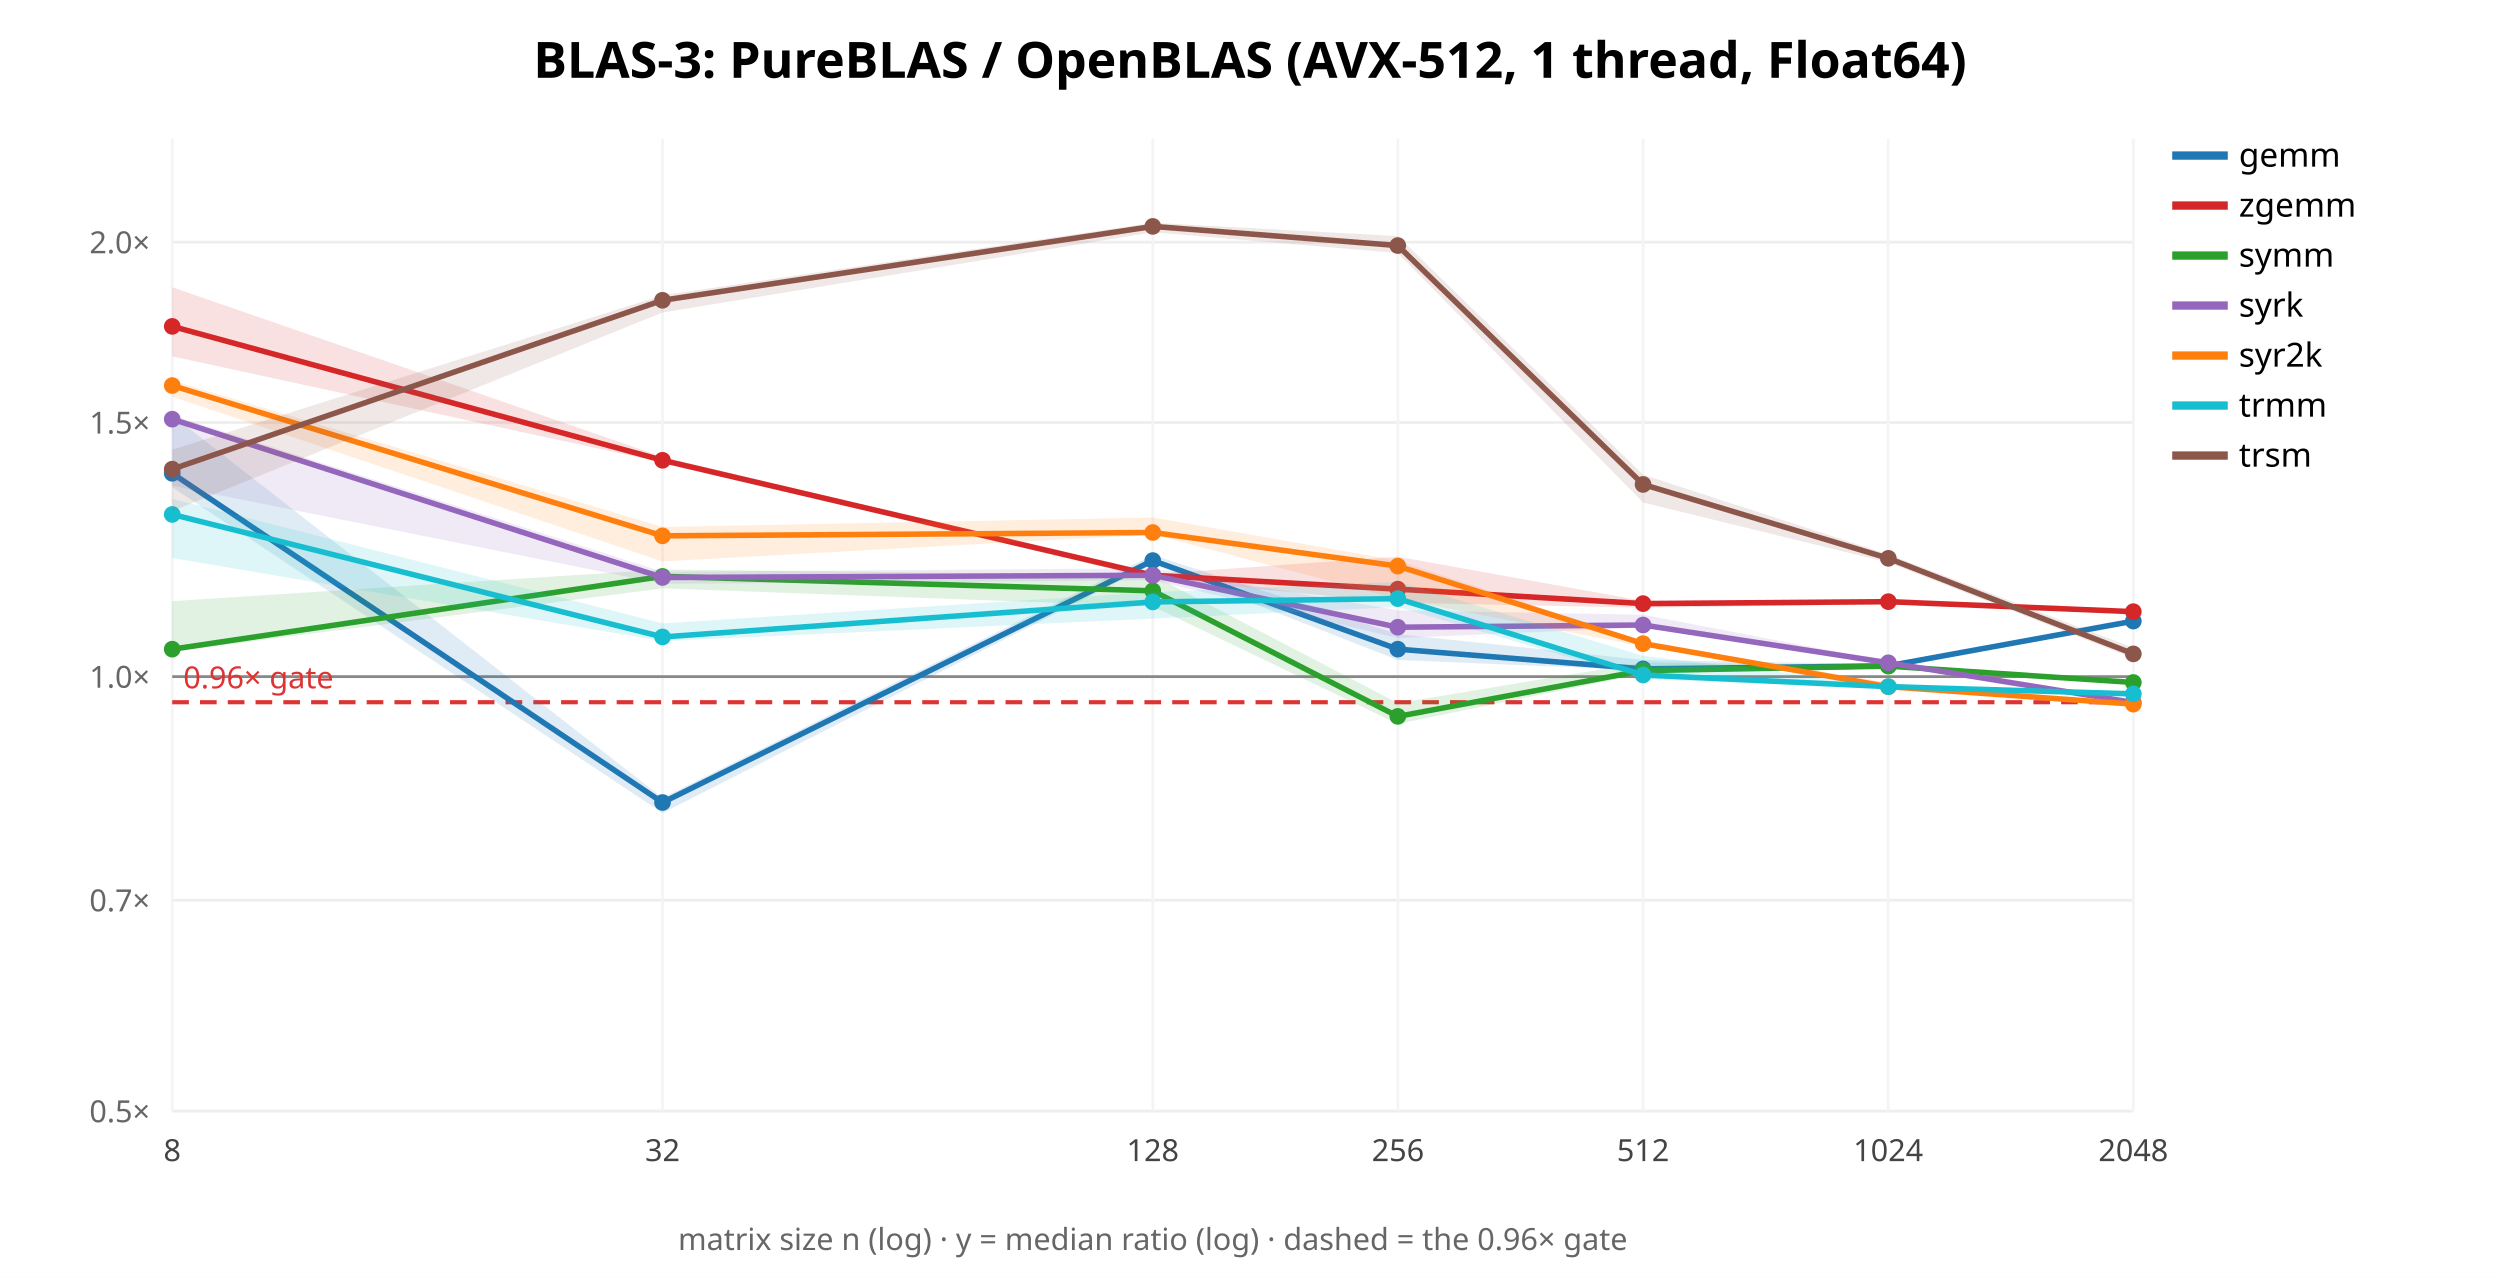
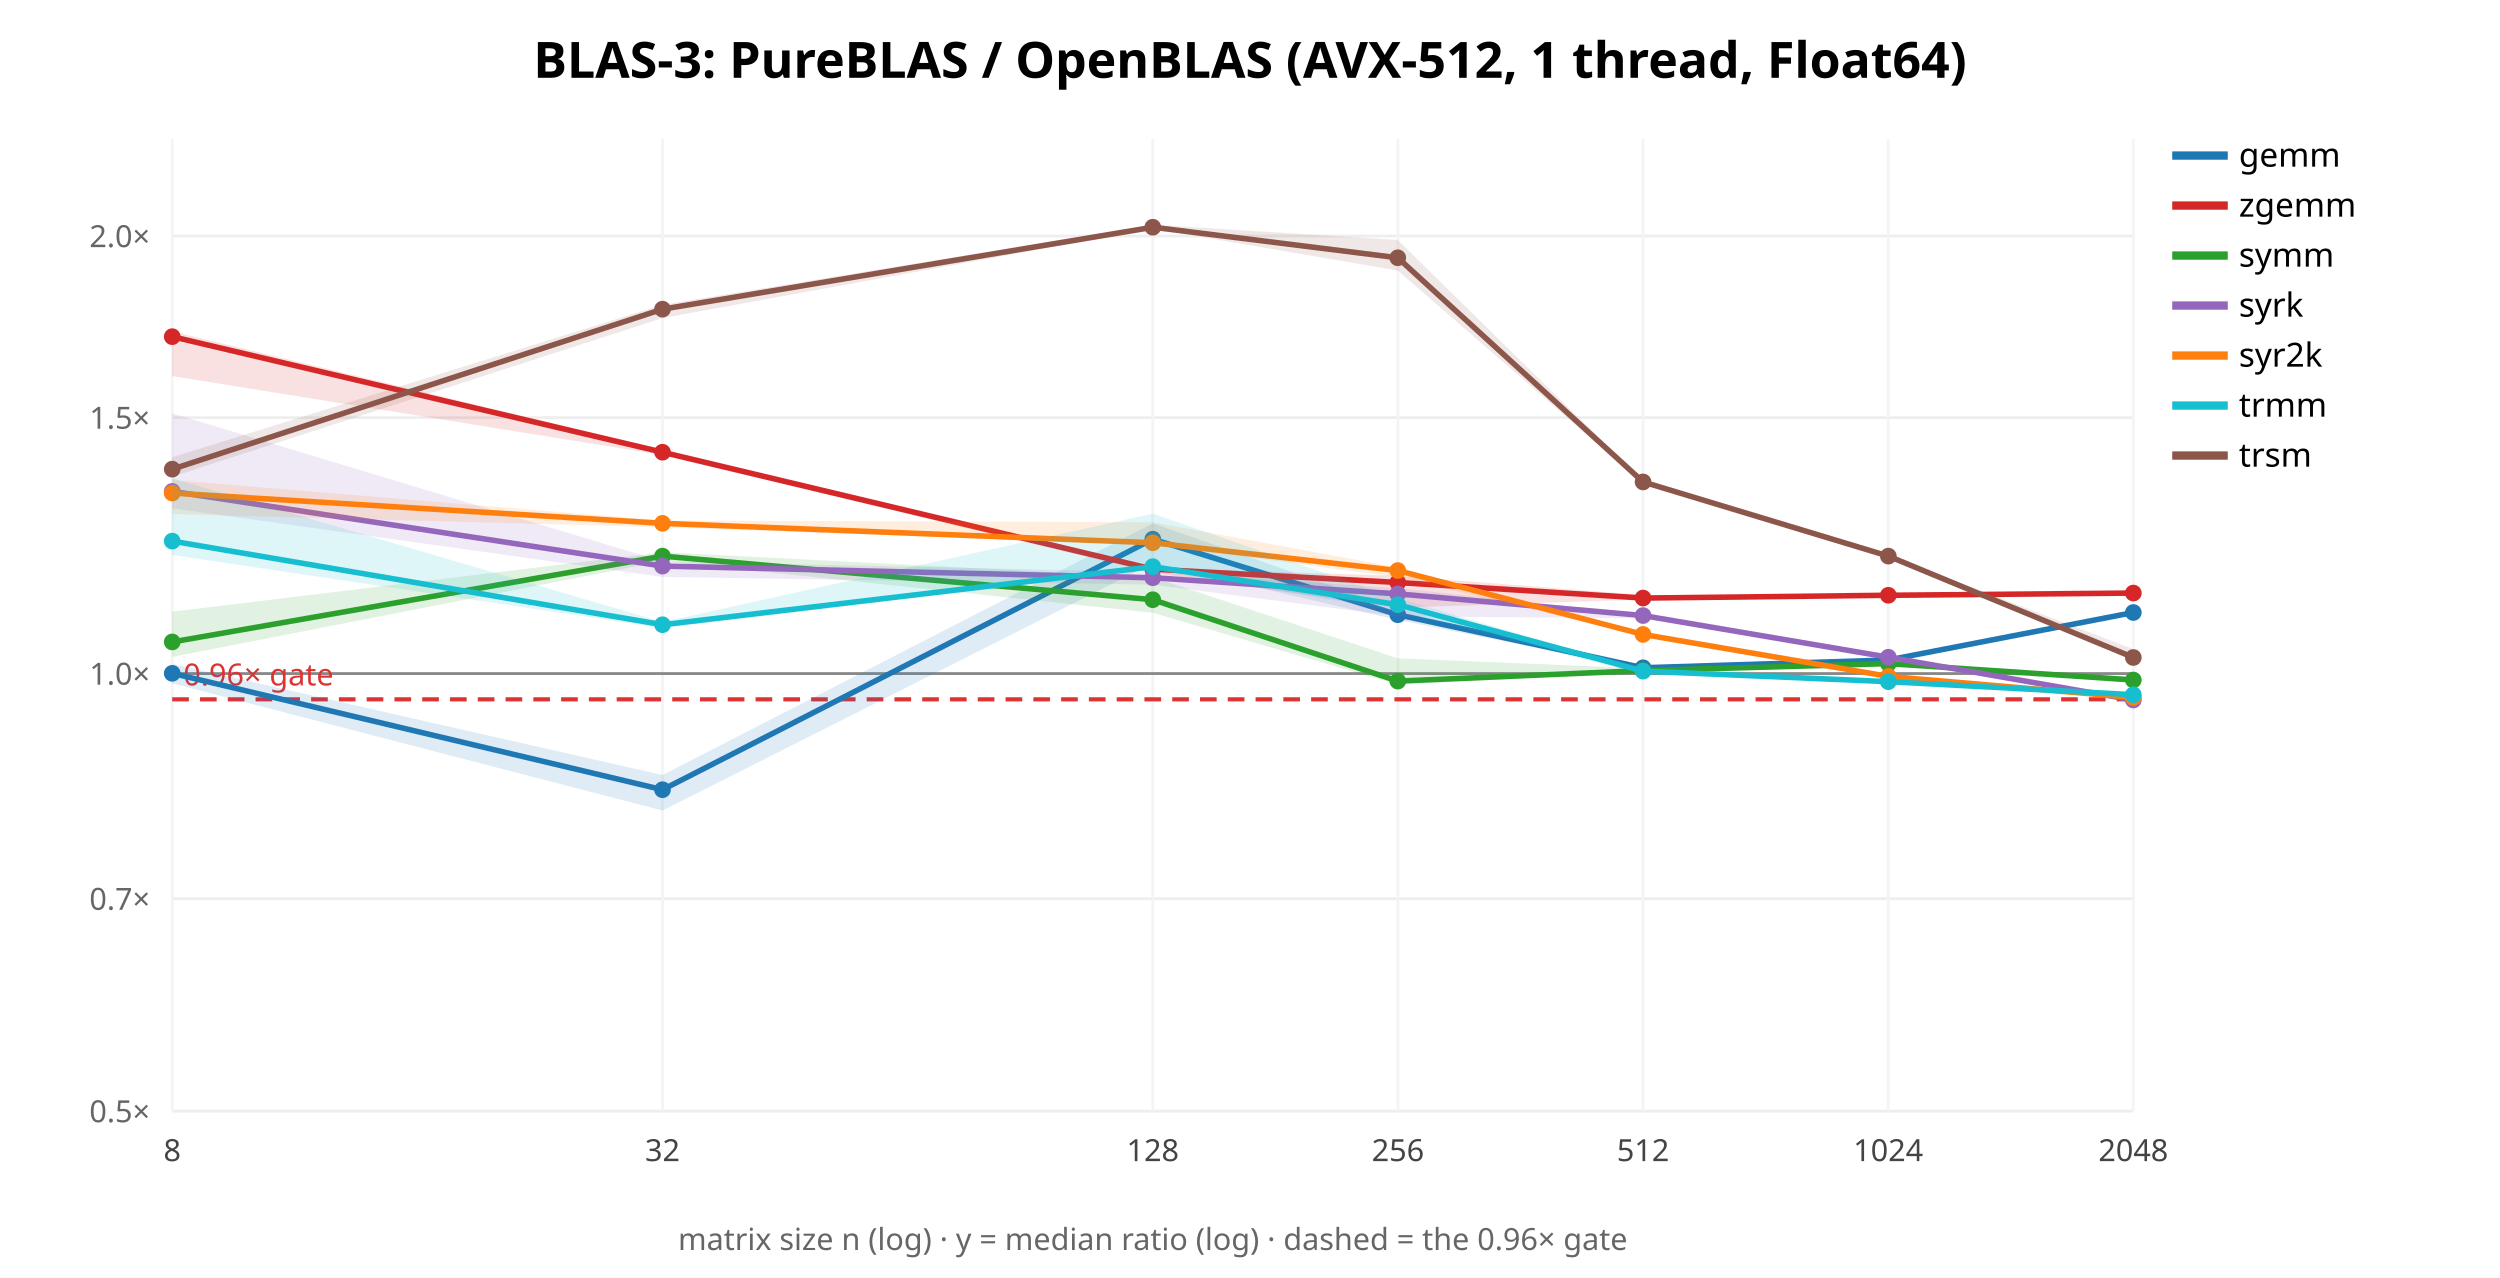
<svg xmlns="http://www.w3.org/2000/svg" width="900" height="460" font-family="sans-serif">
  <rect width="900" height="460" fill="white" />
  <text x="450.0" y="28" text-anchor="middle" font-size="18" font-weight="bold">BLAS-3: PureBLAS / OpenBLAS (AVX-512, 1 thread, Float64)</text>
  <line x1="62" y1="400.0" x2="768" y2="400.0" stroke="#eee" />
  <text x="54" y="404.0" text-anchor="end" font-size="11" fill="#666">0.5×</text>
-   <line x1="62" y1="324.075" x2="768" y2="324.075" stroke="#eee" />
-   <text x="54" y="328.075" text-anchor="end" font-size="11" fill="#666">0.7×</text>
-   <line x1="62" y1="243.59" x2="768" y2="243.59" stroke="#eee" />
-   <text x="54" y="247.59" text-anchor="end" font-size="11" fill="#666">1.0×</text>
-   <line x1="62" y1="152.097" x2="768" y2="152.097" stroke="#eee" />
-   <text x="54" y="156.097" text-anchor="end" font-size="11" fill="#666">1.5×</text>
-   <line x1="62" y1="87.181" x2="768" y2="87.181" stroke="#eee" />
-   <text x="54" y="91.181" text-anchor="end" font-size="11" fill="#666">2.0×</text>
+   <line x1="62" y1="323.536" x2="768" y2="323.536" stroke="#eee" />
+   <text x="54" y="327.536" text-anchor="end" font-size="11" fill="#666">0.7×</text>
+   <line x1="62" y1="242.482" x2="768" y2="242.482" stroke="#eee" />
+   <text x="54" y="246.482" text-anchor="end" font-size="11" fill="#666">1.0×</text>
+   <line x1="62" y1="150.339" x2="768" y2="150.339" stroke="#eee" />
+   <text x="54" y="154.339" text-anchor="end" font-size="11" fill="#666">1.5×</text>
+   <line x1="62" y1="84.963" x2="768" y2="84.963" stroke="#eee" />
+   <text x="54" y="88.963" text-anchor="end" font-size="11" fill="#666">2.0×</text>
  <line x1="62.0" y1="50" x2="62.0" y2="400" stroke="#f4f4f4" />
  <text x="62.0" y="418" text-anchor="middle" font-size="11" fill="#444">8</text>
  <line x1="238.5" y1="50" x2="238.5" y2="400" stroke="#f4f4f4" />
  <text x="238.5" y="418" text-anchor="middle" font-size="11" fill="#444">32</text>
  <line x1="415.0" y1="50" x2="415.0" y2="400" stroke="#f4f4f4" />
  <text x="415.0" y="418" text-anchor="middle" font-size="11" fill="#444">128</text>
  <line x1="503.25" y1="50" x2="503.25" y2="400" stroke="#f4f4f4" />
  <text x="503.25" y="418" text-anchor="middle" font-size="11" fill="#444">256</text>
  <line x1="591.5" y1="50" x2="591.5" y2="400" stroke="#f4f4f4" />
  <text x="591.5" y="418" text-anchor="middle" font-size="11" fill="#444">512</text>
  <line x1="679.75" y1="50" x2="679.75" y2="400" stroke="#f4f4f4" />
  <text x="679.75" y="418" text-anchor="middle" font-size="11" fill="#444">1024</text>
  <line x1="768.0" y1="50" x2="768.0" y2="400" stroke="#f4f4f4" />
  <text x="768.0" y="418" text-anchor="middle" font-size="11" fill="#444">2048</text>
-   <line x1="62" y1="243.59" x2="768" y2="243.59" stroke="#888" />
-   <line x1="62" y1="252.802" x2="768" y2="252.802" stroke="#d33" stroke-width="1.5" stroke-dasharray="6 4" />
-   <text x="66" y="247.802" font-size="11" fill="#d33">0.96× gate</text>
-   <polygon points="62.0,149.5 238.5,287.2 415.0,199.8 503.2,228.3 591.5,237.6 679.8,239.1 768.0,223.5 768.0,223.9 679.8,240.6 591.5,241.3 503.2,237.6 415.0,203.1 238.5,292.7 62.0,175.4" fill="#1f77b4" opacity="0.14" stroke="none" />
-   <polyline points="62.0,170.4 238.5,288.9 415.0,201.8 503.2,233.7 591.5,240.8 679.8,239.7 768.0,223.6" fill="none" stroke="#1f77b4" stroke-width="2" />
-   <circle cx="62.0" cy="170.4" r="3" fill="#1f77b4" />
-   <circle cx="238.5" cy="288.9" r="3" fill="#1f77b4" />
-   <circle cx="415.0" cy="201.8" r="3" fill="#1f77b4" />
-   <circle cx="503.2" cy="233.7" r="3" fill="#1f77b4" />
-   <circle cx="591.5" cy="240.8" r="3" fill="#1f77b4" />
-   <circle cx="679.8" cy="239.7" r="3" fill="#1f77b4" />
-   <circle cx="768.0" cy="223.6" r="3" fill="#1f77b4" />
+   <line x1="62" y1="242.482" x2="768" y2="242.482" stroke="#888" />
+   <line x1="62" y1="251.758" x2="768" y2="251.758" stroke="#d33" stroke-width="1.5" stroke-dasharray="6 4" />
+   <text x="66" y="246.758" font-size="11" fill="#d33">0.96× gate</text>
+   <polygon points="62.0,239.0 238.5,279.0 415.0,188.4 503.2,219.2 591.5,239.5 679.8,237.2 768.0,220.3 768.0,220.6 679.8,237.9 591.5,240.9 503.2,223.2 415.0,202.8 238.5,291.8 62.0,246.0" fill="#1f77b4" opacity="0.14" stroke="none" />
+   <polyline points="62.0,242.4 238.5,284.3 415.0,194.1 503.2,221.3 591.5,240.4 679.8,237.6 768.0,220.5" fill="none" stroke="#1f77b4" stroke-width="2" />
+   <circle cx="62.0" cy="242.4" r="3" fill="#1f77b4" />
+   <circle cx="238.5" cy="284.3" r="3" fill="#1f77b4" />
+   <circle cx="415.0" cy="194.1" r="3" fill="#1f77b4" />
+   <circle cx="503.2" cy="221.3" r="3" fill="#1f77b4" />
+   <circle cx="591.5" cy="240.4" r="3" fill="#1f77b4" />
+   <circle cx="679.8" cy="237.6" r="3" fill="#1f77b4" />
+   <circle cx="768.0" cy="220.5" r="3" fill="#1f77b4" />
  <line x1="782" y1="56" x2="802" y2="56" stroke="#1f77b4" stroke-width="3" />
  <text x="806" y="60" font-size="12">gemm</text>
-   <polygon points="62.0,103.4 238.5,164.5 415.0,206.7 503.2,200.4 591.5,216.3 679.8,216.0 768.0,219.5 768.0,220.8 679.8,217.5 591.5,218.8 503.2,217.0 415.0,208.3 238.5,166.5 62.0,128.3" fill="#d62728" opacity="0.14" stroke="none" />
-   <polyline points="62.0,117.5 238.5,165.7 415.0,207.1 503.2,212.1 591.5,217.3 679.8,216.6 768.0,220.2" fill="none" stroke="#d62728" stroke-width="2" />
-   <circle cx="62.0" cy="117.5" r="3" fill="#d62728" />
-   <circle cx="238.5" cy="165.7" r="3" fill="#d62728" />
-   <circle cx="415.0" cy="207.1" r="3" fill="#d62728" />
-   <circle cx="503.2" cy="212.1" r="3" fill="#d62728" />
-   <circle cx="591.5" cy="217.3" r="3" fill="#d62728" />
-   <circle cx="679.8" cy="216.6" r="3" fill="#d62728" />
-   <circle cx="768.0" cy="220.2" r="3" fill="#d62728" />
+   <polygon points="62.0,119.3 238.5,161.9 415.0,204.4 503.2,207.3 591.5,214.2 679.8,214.1 768.0,212.8 768.0,213.5 679.8,214.5 591.5,215.8 503.2,218.8 415.0,206.2 238.5,163.8 62.0,135.4" fill="#d62728" opacity="0.14" stroke="none" />
+   <polyline points="62.0,121.2 238.5,162.8 415.0,204.9 503.2,209.7 591.5,215.3 679.8,214.3 768.0,213.5" fill="none" stroke="#d62728" stroke-width="2" />
+   <circle cx="62.0" cy="121.2" r="3" fill="#d62728" />
+   <circle cx="238.5" cy="162.8" r="3" fill="#d62728" />
+   <circle cx="415.0" cy="204.9" r="3" fill="#d62728" />
+   <circle cx="503.2" cy="209.7" r="3" fill="#d62728" />
+   <circle cx="591.5" cy="215.3" r="3" fill="#d62728" />
+   <circle cx="679.8" cy="214.3" r="3" fill="#d62728" />
+   <circle cx="768.0" cy="213.5" r="3" fill="#d62728" />
  <line x1="782" y1="74" x2="802" y2="74" stroke="#d62728" stroke-width="3" />
  <text x="806" y="78" font-size="12">zgemm</text>
-   <polygon points="62.0,216.4 238.5,205.0 415.0,207.1 503.2,253.1 591.5,238.5 679.8,239.5 768.0,245.4 768.0,245.8 679.8,240.2 591.5,242.5 503.2,260.6 415.0,218.3 238.5,211.8 62.0,234.6" fill="#2ca02c" opacity="0.14" stroke="none" />
-   <polyline points="62.0,233.7 238.5,207.5 415.0,212.7 503.2,257.9 591.5,241.4 679.8,239.8 768.0,245.7" fill="none" stroke="#2ca02c" stroke-width="2" />
-   <circle cx="62.0" cy="233.7" r="3" fill="#2ca02c" />
-   <circle cx="238.5" cy="207.5" r="3" fill="#2ca02c" />
-   <circle cx="415.0" cy="212.7" r="3" fill="#2ca02c" />
-   <circle cx="503.2" cy="257.9" r="3" fill="#2ca02c" />
+   <polygon points="62.0,220.2 238.5,198.8 415.0,207.8 503.2,237.0 591.5,240.6 679.8,238.7 768.0,244.7 768.0,244.9 679.8,239.0 591.5,241.9 503.2,246.5 415.0,220.6 238.5,202.0 62.0,236.5" fill="#2ca02c" opacity="0.14" stroke="none" />
+   <polyline points="62.0,231.1 238.5,200.2 415.0,215.9 503.2,245.2 591.5,241.4 679.8,238.9 768.0,244.8" fill="none" stroke="#2ca02c" stroke-width="2" />
+   <circle cx="62.0" cy="231.1" r="3" fill="#2ca02c" />
+   <circle cx="238.5" cy="200.2" r="3" fill="#2ca02c" />
+   <circle cx="415.0" cy="215.9" r="3" fill="#2ca02c" />
+   <circle cx="503.2" cy="245.2" r="3" fill="#2ca02c" />
  <circle cx="591.5" cy="241.4" r="3" fill="#2ca02c" />
-   <circle cx="679.8" cy="239.8" r="3" fill="#2ca02c" />
-   <circle cx="768.0" cy="245.7" r="3" fill="#2ca02c" />
+   <circle cx="679.8" cy="238.9" r="3" fill="#2ca02c" />
+   <circle cx="768.0" cy="244.8" r="3" fill="#2ca02c" />
  <line x1="782" y1="92" x2="802" y2="92" stroke="#2ca02c" stroke-width="3" />
  <text x="806" y="96" font-size="12">symm</text>
-   <polygon points="62.0,149.5 238.5,205.8 415.0,204.6 503.2,219.7 591.5,221.3 679.8,238.2 768.0,252.3 768.0,253.4 679.8,239.4 591.5,225.9 503.2,229.7 415.0,208.9 238.5,210.2 62.0,174.9" fill="#9467bd" opacity="0.14" stroke="none" />
-   <polyline points="62.0,150.9 238.5,207.9 415.0,207.1 503.2,225.8 591.5,225.0 679.8,238.6 768.0,252.9" fill="none" stroke="#9467bd" stroke-width="2" />
-   <circle cx="62.0" cy="150.9" r="3" fill="#9467bd" />
-   <circle cx="238.5" cy="207.9" r="3" fill="#9467bd" />
-   <circle cx="415.0" cy="207.1" r="3" fill="#9467bd" />
-   <circle cx="503.2" cy="225.8" r="3" fill="#9467bd" />
-   <circle cx="591.5" cy="225.0" r="3" fill="#9467bd" />
-   <circle cx="679.8" cy="238.6" r="3" fill="#9467bd" />
-   <circle cx="768.0" cy="252.9" r="3" fill="#9467bd" />
+   <polygon points="62.0,148.8 238.5,202.1 415.0,205.9 503.2,211.7 591.5,221.2 679.8,236.4 768.0,251.8 768.0,252.3 679.8,236.8 591.5,222.6 503.2,221.9 415.0,210.5 238.5,207.7 62.0,183.0" fill="#9467bd" opacity="0.14" stroke="none" />
+   <polyline points="62.0,176.9 238.5,203.8 415.0,208.0 503.2,213.8 591.5,221.6 679.8,236.6 768.0,252.0" fill="none" stroke="#9467bd" stroke-width="2" />
+   <circle cx="62.0" cy="176.9" r="3" fill="#9467bd" />
+   <circle cx="238.5" cy="203.8" r="3" fill="#9467bd" />
+   <circle cx="415.0" cy="208.0" r="3" fill="#9467bd" />
+   <circle cx="503.2" cy="213.8" r="3" fill="#9467bd" />
+   <circle cx="591.5" cy="221.6" r="3" fill="#9467bd" />
+   <circle cx="679.8" cy="236.6" r="3" fill="#9467bd" />
+   <circle cx="768.0" cy="252.0" r="3" fill="#9467bd" />
  <line x1="782" y1="110" x2="802" y2="110" stroke="#9467bd" stroke-width="3" />
  <text x="806" y="114" font-size="12">syrk</text>
-   <polygon points="62.0,137.0 238.5,189.7 415.0,186.3 503.2,201.8 591.5,231.0 679.8,245.8 768.0,253.4 768.0,253.9 679.8,247.7 591.5,232.7 503.2,215.6 415.0,192.4 238.5,202.1 62.0,142.8" fill="#ff7f0e" opacity="0.14" stroke="none" />
-   <polyline points="62.0,138.8 238.5,192.9 415.0,191.7 503.2,203.8 591.5,231.7 679.8,247.2 768.0,253.5" fill="none" stroke="#ff7f0e" stroke-width="2" />
-   <circle cx="62.0" cy="138.8" r="3" fill="#ff7f0e" />
-   <circle cx="238.5" cy="192.9" r="3" fill="#ff7f0e" />
-   <circle cx="415.0" cy="191.7" r="3" fill="#ff7f0e" />
-   <circle cx="503.2" cy="203.8" r="3" fill="#ff7f0e" />
-   <circle cx="591.5" cy="231.7" r="3" fill="#ff7f0e" />
-   <circle cx="679.8" cy="247.2" r="3" fill="#ff7f0e" />
-   <circle cx="768.0" cy="253.5" r="3" fill="#ff7f0e" />
+   <polygon points="62.0,172.8 238.5,187.4 415.0,188.0 503.2,204.3 591.5,227.9 679.8,243.1 768.0,251.0 768.0,251.1 679.8,243.8 591.5,228.9 503.2,207.8 415.0,196.1 238.5,189.8 62.0,185.1" fill="#ff7f0e" opacity="0.14" stroke="none" />
+   <polyline points="62.0,177.5 238.5,188.4 415.0,195.4 503.2,205.4 591.5,228.4 679.8,243.5 768.0,251.1" fill="none" stroke="#ff7f0e" stroke-width="2" />
+   <circle cx="62.0" cy="177.5" r="3" fill="#ff7f0e" />
+   <circle cx="238.5" cy="188.4" r="3" fill="#ff7f0e" />
+   <circle cx="415.0" cy="195.4" r="3" fill="#ff7f0e" />
+   <circle cx="503.2" cy="205.4" r="3" fill="#ff7f0e" />
+   <circle cx="591.5" cy="228.4" r="3" fill="#ff7f0e" />
+   <circle cx="679.8" cy="243.5" r="3" fill="#ff7f0e" />
+   <circle cx="768.0" cy="251.1" r="3" fill="#ff7f0e" />
  <line x1="782" y1="128" x2="802" y2="128" stroke="#ff7f0e" stroke-width="3" />
  <text x="806" y="132" font-size="12">syr2k</text>
-   <polygon points="62.0,179.6 238.5,224.4 415.0,213.2 503.2,209.4 591.5,236.1 679.8,246.6 768.0,249.1 768.0,250.1 679.8,247.7 591.5,244.5 503.2,218.5 415.0,222.7 238.5,230.8 62.0,200.9" fill="#17becf" opacity="0.14" stroke="none" />
-   <polyline points="62.0,185.2 238.5,229.3 415.0,216.7 503.2,215.5 591.5,243.0 679.8,247.2 768.0,249.8" fill="none" stroke="#17becf" stroke-width="2" />
-   <circle cx="62.0" cy="185.2" r="3" fill="#17becf" />
-   <circle cx="238.5" cy="229.3" r="3" fill="#17becf" />
-   <circle cx="415.0" cy="216.7" r="3" fill="#17becf" />
-   <circle cx="503.2" cy="215.5" r="3" fill="#17becf" />
-   <circle cx="591.5" cy="243.0" r="3" fill="#17becf" />
-   <circle cx="679.8" cy="247.2" r="3" fill="#17becf" />
-   <circle cx="768.0" cy="249.8" r="3" fill="#17becf" />
+   <polygon points="62.0,172.2 238.5,223.9 415.0,184.9 503.2,215.4 591.5,241.2 679.8,245.1 768.0,249.8 768.0,250.4 679.8,245.9 591.5,242.8 503.2,220.0 415.0,205.0 238.5,226.1 62.0,199.8" fill="#17becf" opacity="0.14" stroke="none" />
+   <polyline points="62.0,194.8 238.5,224.9 415.0,204.0 503.2,217.7 591.5,241.6 679.8,245.4 768.0,250.1" fill="none" stroke="#17becf" stroke-width="2" />
+   <circle cx="62.0" cy="194.8" r="3" fill="#17becf" />
+   <circle cx="238.5" cy="224.9" r="3" fill="#17becf" />
+   <circle cx="415.0" cy="204.0" r="3" fill="#17becf" />
+   <circle cx="503.2" cy="217.7" r="3" fill="#17becf" />
+   <circle cx="591.5" cy="241.6" r="3" fill="#17becf" />
+   <circle cx="679.8" cy="245.4" r="3" fill="#17becf" />
+   <circle cx="768.0" cy="250.1" r="3" fill="#17becf" />
  <line x1="782" y1="146" x2="802" y2="146" stroke="#17becf" stroke-width="3" />
  <text x="806" y="150" font-size="12">trmm</text>
-   <polygon points="62.0,161.9 238.5,106.3 415.0,80.2 503.2,85.0 591.5,170.9 679.8,199.6 768.0,233.2 768.0,237.0 679.8,202.5 591.5,180.9 503.2,91.1 415.0,83.6 238.5,112.5 62.0,184.0" fill="#8c564b" opacity="0.14" stroke="none" />
-   <polyline points="62.0,168.9 238.5,108.1 415.0,81.5 503.2,88.4 591.5,174.4 679.8,201.0 768.0,235.4" fill="none" stroke="#8c564b" stroke-width="2" />
+   <polygon points="62.0,164.6 238.5,109.7 415.0,80.9 503.2,86.4 591.5,173.2 679.8,199.9 768.0,233.7 768.0,237.4 679.8,201.2 591.5,174.1 503.2,97.4 415.0,82.3 238.5,114.5 62.0,171.6" fill="#8c564b" opacity="0.14" stroke="none" />
+   <polyline points="62.0,168.9 238.5,111.3 415.0,81.8 503.2,92.8 591.5,173.5 679.8,200.2 768.0,236.7" fill="none" stroke="#8c564b" stroke-width="2" />
  <circle cx="62.0" cy="168.9" r="3" fill="#8c564b" />
-   <circle cx="238.5" cy="108.1" r="3" fill="#8c564b" />
-   <circle cx="415.0" cy="81.5" r="3" fill="#8c564b" />
-   <circle cx="503.2" cy="88.4" r="3" fill="#8c564b" />
-   <circle cx="591.5" cy="174.4" r="3" fill="#8c564b" />
-   <circle cx="679.8" cy="201.0" r="3" fill="#8c564b" />
-   <circle cx="768.0" cy="235.4" r="3" fill="#8c564b" />
+   <circle cx="238.5" cy="111.3" r="3" fill="#8c564b" />
+   <circle cx="415.0" cy="81.8" r="3" fill="#8c564b" />
+   <circle cx="503.2" cy="92.8" r="3" fill="#8c564b" />
+   <circle cx="591.5" cy="173.5" r="3" fill="#8c564b" />
+   <circle cx="679.8" cy="200.2" r="3" fill="#8c564b" />
+   <circle cx="768.0" cy="236.7" r="3" fill="#8c564b" />
  <line x1="782" y1="164" x2="802" y2="164" stroke="#8c564b" stroke-width="3" />
  <text x="806" y="168" font-size="12">trsm</text>
  <text x="415.0" y="450" text-anchor="middle" font-size="11" fill="#666">matrix size n (log) · y = median ratio (log) · dashed = the 0.96× gate</text>
</svg>
